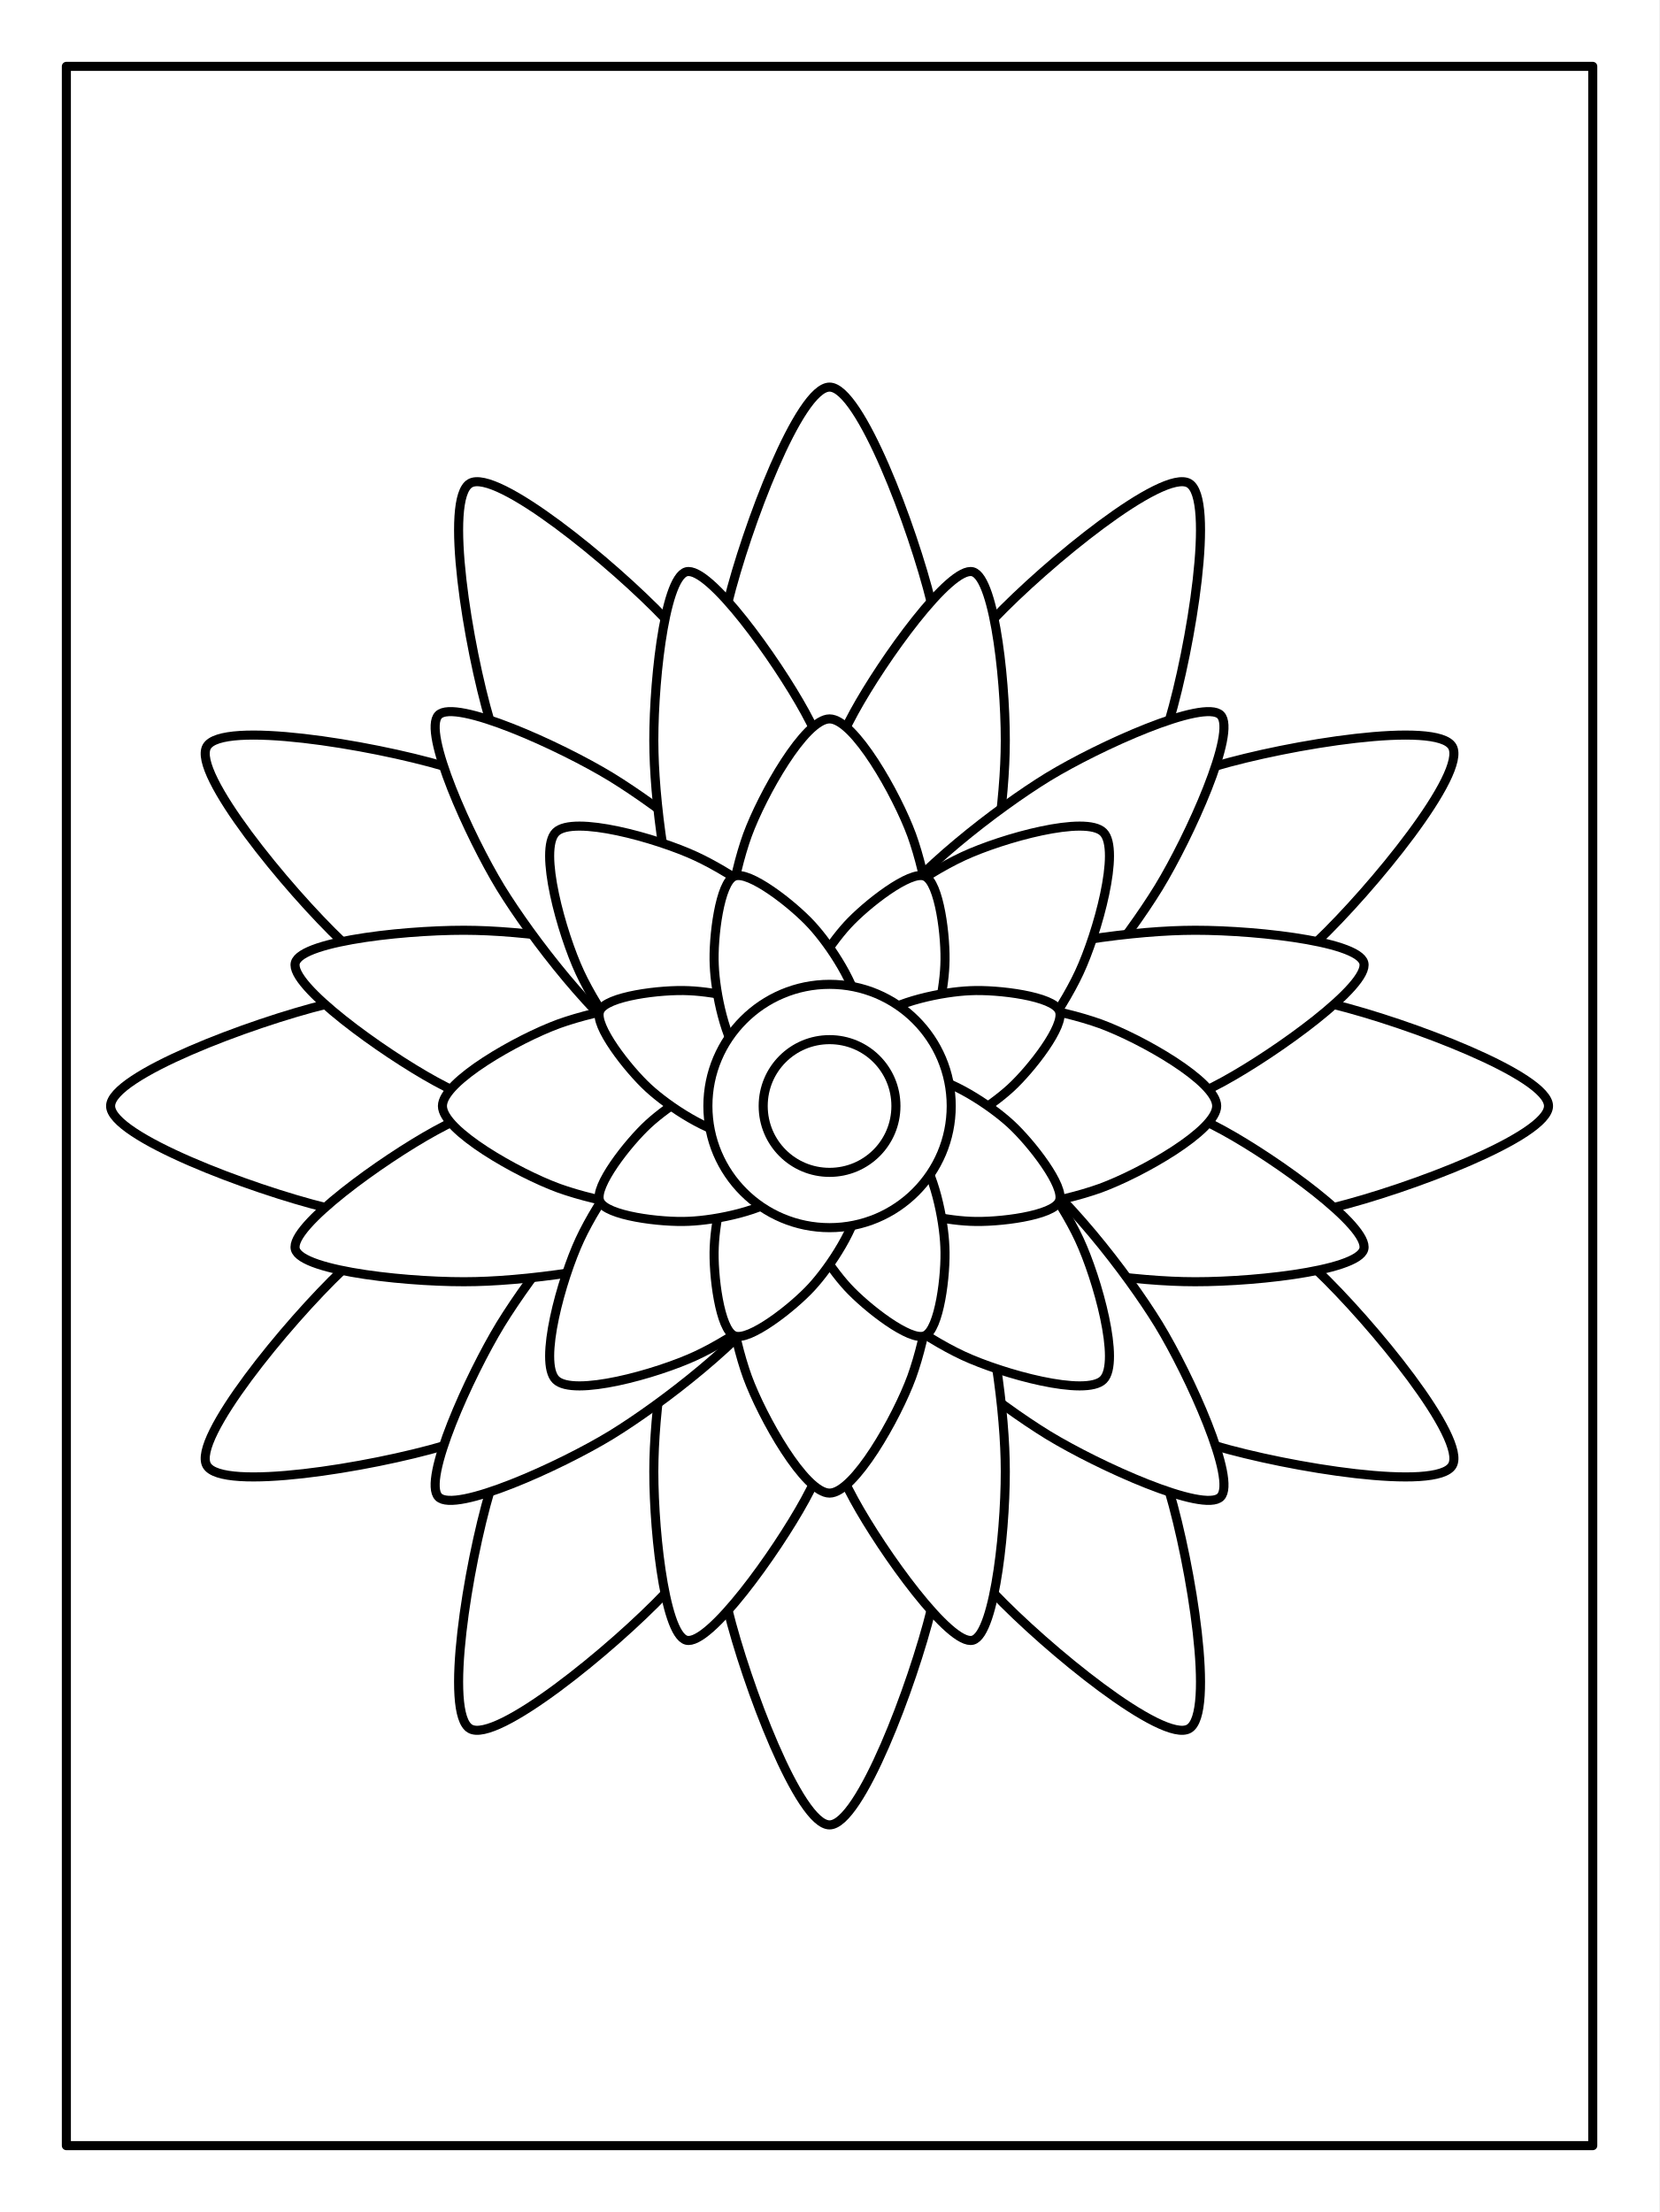
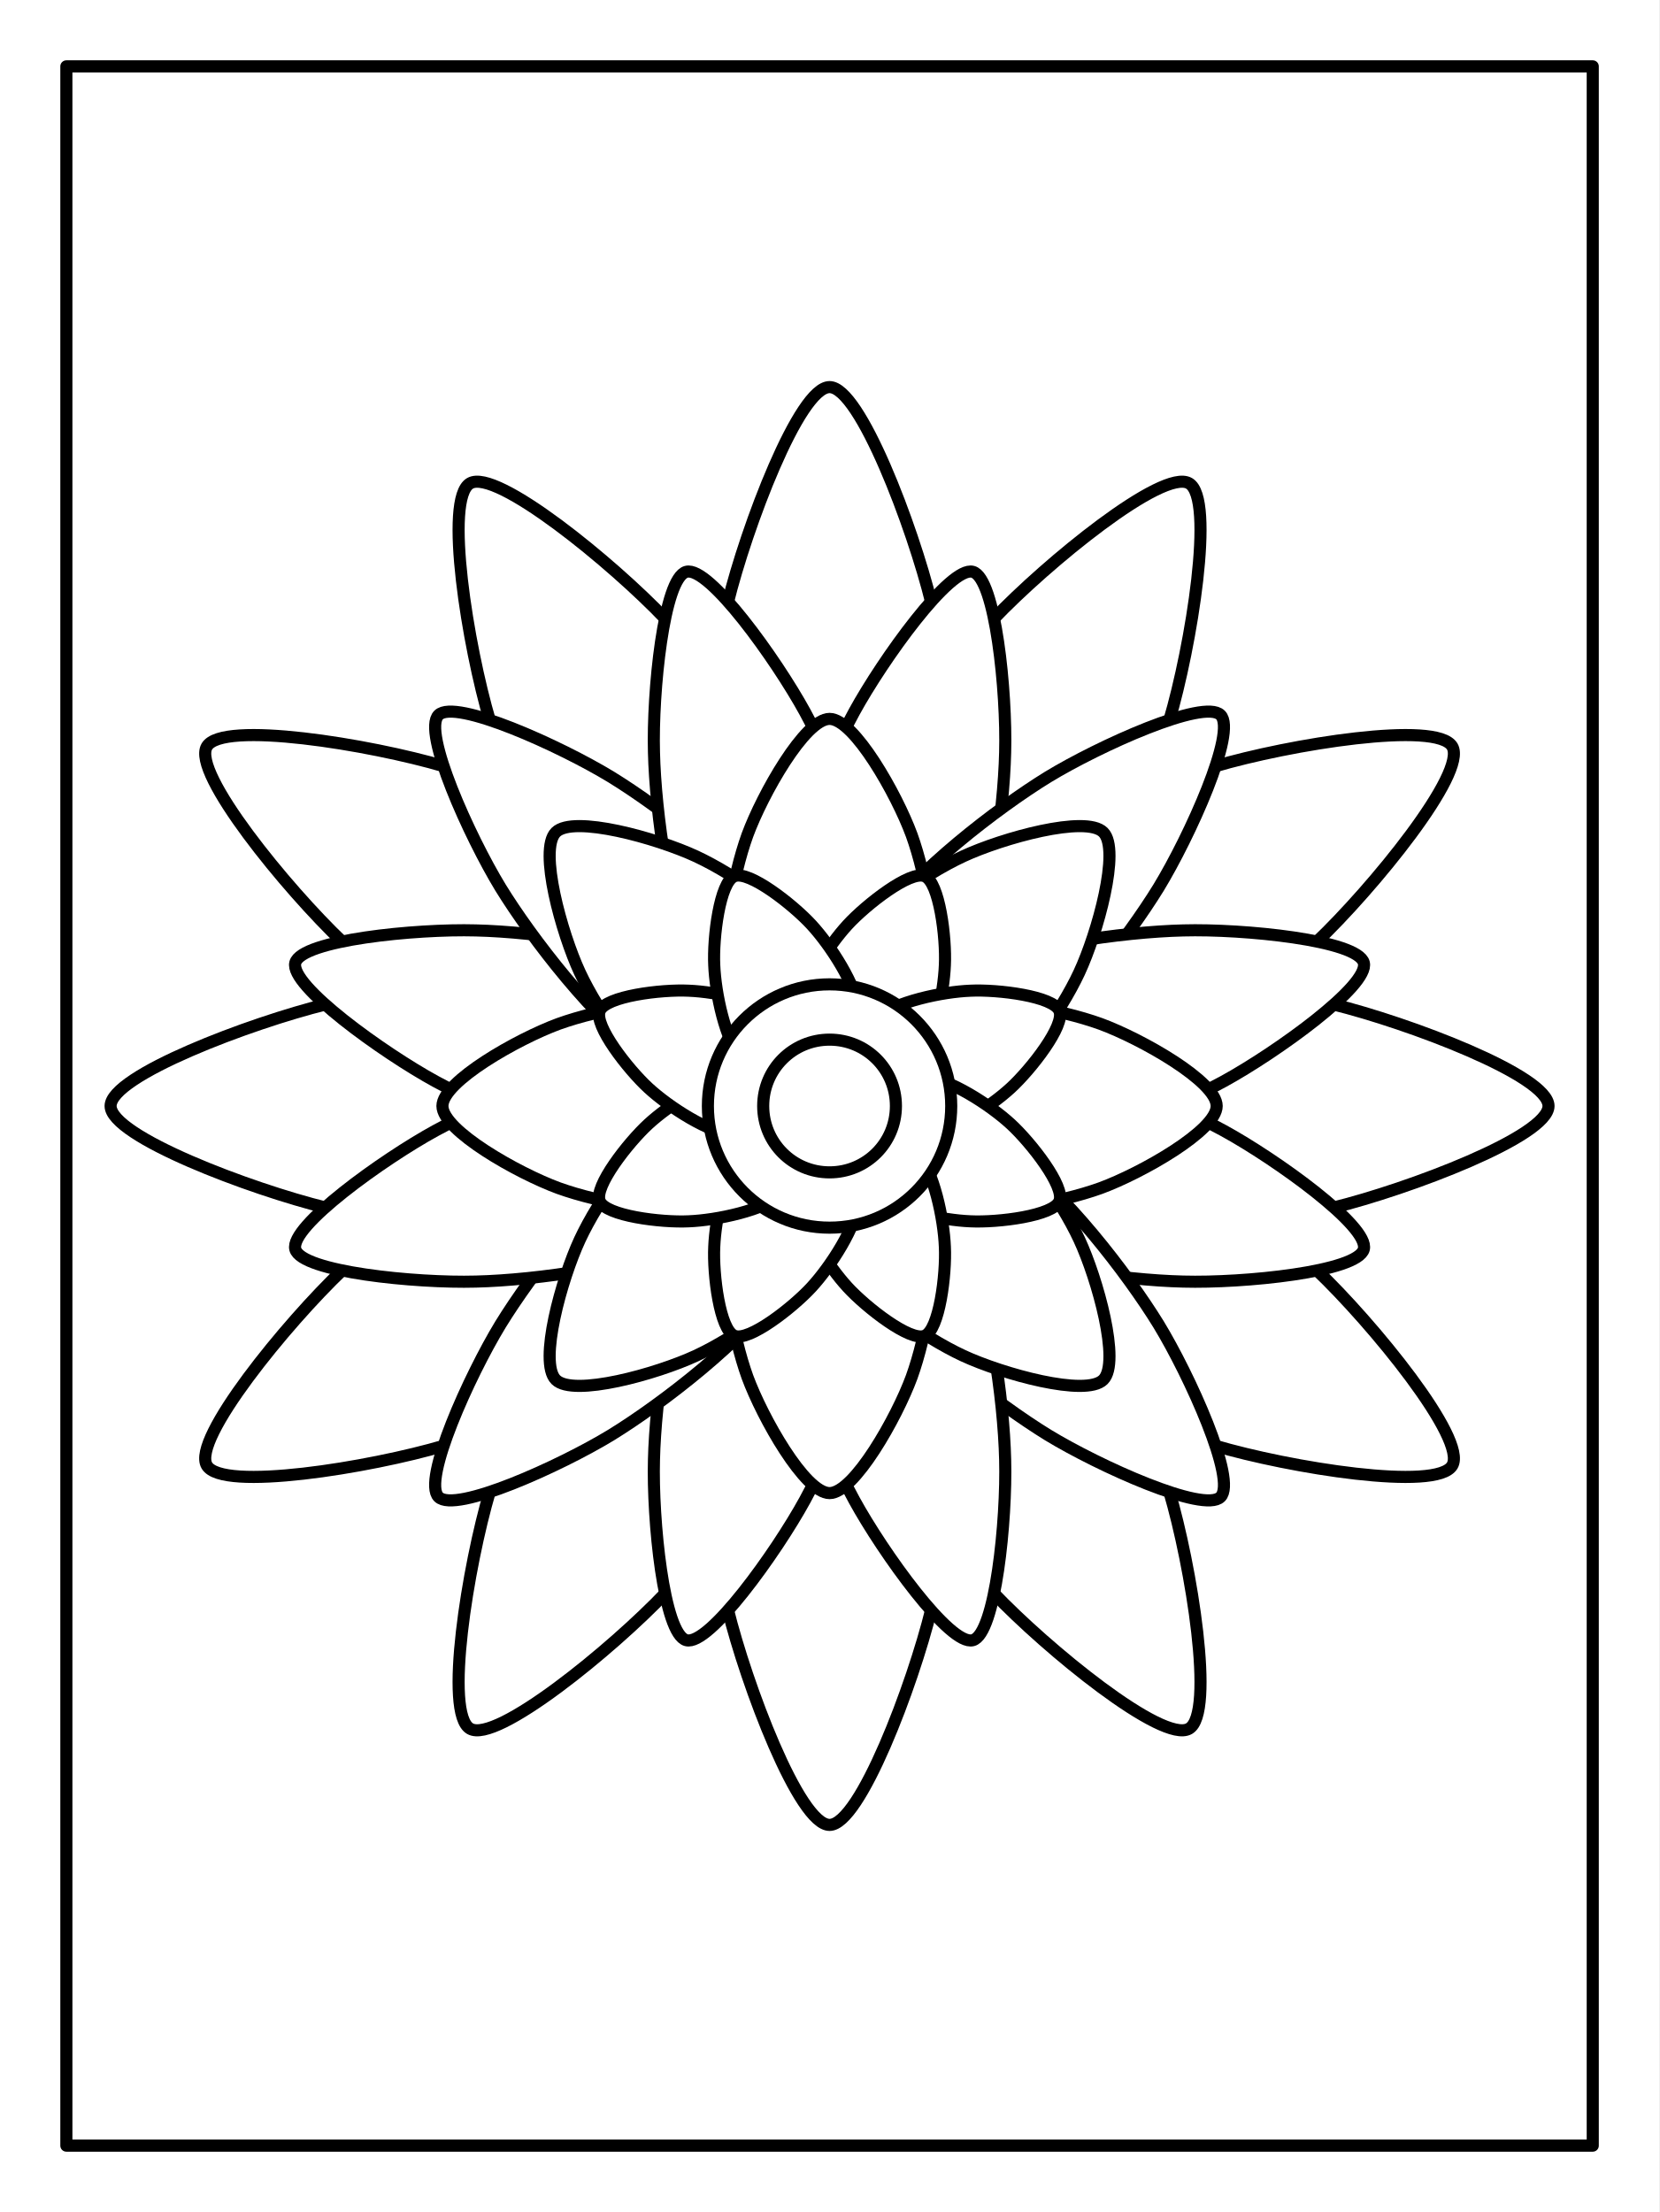
<svg xmlns="http://www.w3.org/2000/svg" version="1.1" viewBox="0 0 600 800" width="5.715in" height="7.62in" role="img" aria-label="The Lotus Medallion, a picture to color">
  <rect width="600" height="800" fill="#fff" />
-   <g transform="translate(0 0) scale(1)" fill="#fff" data-bw="white" stroke="#000" stroke-width="3.281" stroke-linecap="round" stroke-linejoin="round">
+   <g transform="translate(0 0) scale(1)" fill="#fff" data-bw="white" stroke="#000" stroke-width="4.374" stroke-linecap="round" stroke-linejoin="round">
    <path d="M24 24 L576 24 L576 776 L24 776 Z" />
    <path d="M300 400 C313.2 400 338.6 349.3 344.1 322 C349.6 294.7 343.4 245.3 336.8 218 C330.1 190.7 311 140 300 140 C289 140 269.9 190.7 263.2 218 C256.6 245.3 250.4 294.7 255.9 322 C261.4 349.3 286.8 400 300 400 Z" />
    <path d="M300 400 C311.5 406.6 358.8 375.4 377.2 354.5 C395.6 333.6 414.9 287.7 422.8 260.8 C430.8 233.8 439.5 180.3 430 174.8 C420.5 169.3 378.5 203.7 359.2 224 C339.8 244.3 309.7 284 300.8 310.4 C291.9 336.8 288.5 393.4 300 400 Z" />
    <path d="M300 400 C306.6 411.5 363.2 408.1 389.6 399.2 C416 390.3 455.7 360.2 476 340.8 C496.3 321.5 530.7 279.5 525.2 270 C519.7 260.5 466.2 269.2 439.2 277.2 C412.3 285.1 366.4 304.4 345.5 322.8 C324.6 341.2 293.4 388.5 300 400 Z" />
    <path d="M300 400 C300 413.2 350.7 438.6 378 444.1 C405.3 449.6 454.7 443.4 482 436.8 C509.3 430.1 560 411 560 400 C560 389 509.3 369.9 482 363.2 C454.7 356.6 405.3 350.4 378 355.9 C350.7 361.4 300 386.8 300 400 Z" />
    <path d="M300 400 C293.4 411.5 324.6 458.8 345.5 477.2 C366.4 495.6 412.3 514.9 439.2 522.8 C466.2 530.8 519.7 539.5 525.2 530 C530.7 520.5 496.3 478.5 476 459.2 C455.7 439.8 416 409.7 389.6 400.8 C363.2 391.9 306.6 388.5 300 400 Z" />
    <path d="M300 400 C288.5 406.6 291.9 463.2 300.8 489.6 C309.7 516 339.8 555.7 359.2 576 C378.5 596.3 420.5 630.7 430 625.2 C439.5 619.7 430.8 566.2 422.8 539.2 C414.9 512.3 395.6 466.4 377.2 445.5 C358.8 424.6 311.5 393.4 300 400 Z" />
    <path d="M300 400 C286.8 400 261.4 450.7 255.9 478 C250.4 505.3 256.6 554.7 263.2 582 C269.9 609.3 289 660 300 660 C311 660 330.1 609.3 336.8 582 C343.4 554.7 349.6 505.3 344.1 478 C338.6 450.7 313.2 400 300 400 Z" />
    <path d="M300 400 C288.5 393.4 241.2 424.6 222.8 445.5 C204.4 466.4 185.1 512.3 177.2 539.2 C169.2 566.2 160.5 619.7 170 625.2 C179.5 630.7 221.5 596.3 240.8 576 C260.2 555.7 290.3 516 299.2 489.6 C308.1 463.2 311.5 406.6 300 400 Z" />
    <path d="M300 400 C293.4 388.5 236.8 391.9 210.4 400.8 C184 409.7 144.3 439.8 124 459.2 C103.7 478.5 69.3 520.5 74.8 530 C80.3 539.5 133.8 530.8 160.8 522.8 C187.7 514.9 233.6 495.6 254.5 477.2 C275.4 458.8 306.6 411.5 300 400 Z" />
    <path d="M300 400 C300 386.8 249.3 361.4 222 355.9 C194.7 350.4 145.3 356.6 118 363.2 C90.7 369.9 40 389 40 400 C40 411 90.7 430.1 118 436.8 C145.3 443.4 194.7 449.6 222 444.1 C249.3 438.6 300 413.2 300 400 Z" />
    <path d="M300 400 C306.6 388.5 275.4 341.2 254.5 322.8 C233.6 304.4 187.7 285.1 160.8 277.2 C133.8 269.2 80.3 260.5 74.8 270 C69.3 279.5 103.7 321.5 124 340.8 C144.3 360.2 184 390.3 210.4 399.2 C236.8 408.1 293.4 411.5 300 400 Z" />
    <path d="M300 400 C311.5 393.4 308.1 336.8 299.2 310.4 C290.3 284 260.2 244.3 240.8 224 C221.5 203.7 179.5 169.3 170 174.8 C160.5 180.3 169.2 233.8 177.2 260.8 C185.1 287.7 204.4 333.6 222.8 354.5 C241.2 375.4 288.5 406.6 300 400 Z" />
    <path d="M300 400 C309.8 402.6 338.8 370 348.3 350.8 C357.8 331.6 363 293.7 363.5 272.1 C364.1 250.5 360 209 351.8 206.8 C343.6 204.6 319.3 238.5 308.9 257.5 C298.6 276.4 284.1 311.9 282.8 333.3 C281.4 354.6 290.2 397.4 300 400 Z" />
    <path d="M300 400 C307.2 407.2 348.6 393.4 366.4 381.6 C384.3 369.7 407.7 339.4 419 321 C430.2 302.6 447.4 264.6 441.4 258.6 C435.4 252.6 397.4 269.8 379 281 C360.6 292.3 330.3 315.7 318.4 333.6 C306.6 351.4 292.8 392.8 300 400 Z" />
    <path d="M300 400 C302.6 409.8 345.4 418.6 366.7 417.2 C388.1 415.9 423.6 401.4 442.5 391.1 C461.5 380.7 495.4 356.4 493.2 348.2 C491 340 449.5 335.9 427.9 336.5 C406.3 337 368.4 342.2 349.2 351.7 C330 361.2 297.4 390.2 300 400 Z" />
    <path d="M300 400 C297.4 409.8 330 438.8 349.2 448.3 C368.4 457.8 406.3 463 427.9 463.5 C449.5 464.1 491 460 493.2 451.8 C495.4 443.6 461.5 419.3 442.5 408.9 C423.6 398.6 388.1 384.1 366.7 382.8 C345.4 381.4 302.6 390.2 300 400 Z" />
    <path d="M300 400 C292.8 407.2 306.6 448.6 318.4 466.4 C330.3 484.3 360.6 507.7 379 519 C397.4 530.2 435.4 547.4 441.4 541.4 C447.4 535.4 430.2 497.4 419 479 C407.7 460.6 384.3 430.3 366.4 418.4 C348.6 406.6 307.2 392.8 300 400 Z" />
    <path d="M300 400 C290.2 402.6 281.4 445.4 282.8 466.7 C284.1 488.1 298.6 523.6 308.9 542.5 C319.3 561.5 343.6 595.4 351.8 593.2 C360 591 364.1 549.5 363.5 527.9 C363 506.3 357.8 468.4 348.3 449.2 C338.8 430 309.8 397.4 300 400 Z" />
    <path d="M300 400 C290.2 397.4 261.2 430 251.7 449.2 C242.2 468.4 237 506.3 236.5 527.9 C235.9 549.5 240 591 248.2 593.2 C256.4 595.4 280.7 561.5 291.1 542.5 C301.4 523.6 315.9 488.1 317.2 466.7 C318.6 445.4 309.8 402.6 300 400 Z" />
    <path d="M300 400 C292.8 392.8 251.4 406.6 233.6 418.4 C215.7 430.3 192.3 460.6 181 479 C169.8 497.4 152.6 535.4 158.6 541.4 C164.6 547.4 202.6 530.2 221 519 C239.4 507.7 269.7 484.3 281.6 466.4 C293.4 448.6 307.2 407.2 300 400 Z" />
    <path d="M300 400 C297.4 390.2 254.6 381.4 233.3 382.8 C211.9 384.1 176.4 398.6 157.5 408.9 C138.5 419.3 104.6 443.6 106.8 451.8 C109 460 150.5 464.1 172.1 463.5 C193.7 463 231.6 457.8 250.8 448.3 C270 438.8 302.6 409.8 300 400 Z" />
    <path d="M300 400 C302.6 390.2 270 361.2 250.8 351.7 C231.6 342.2 193.7 337 172.1 336.5 C150.5 335.9 109 340 106.8 348.2 C104.6 356.4 138.5 380.7 157.5 391.1 C176.4 401.4 211.9 415.9 233.3 417.2 C254.6 418.6 297.4 409.8 300 400 Z" />
    <path d="M300 400 C307.2 392.8 293.4 351.4 281.6 333.6 C269.7 315.7 239.4 292.3 221 281 C202.6 269.8 164.6 252.6 158.6 258.6 C152.6 264.6 169.8 302.6 181 321 C192.3 339.4 215.7 369.7 233.6 381.6 C251.4 393.4 292.8 407.2 300 400 Z" />
    <path d="M300 400 C309.8 397.4 318.6 354.6 317.2 333.3 C315.9 311.9 301.4 276.4 291.1 257.5 C280.7 238.5 256.4 204.6 248.2 206.8 C240 209 235.9 250.5 236.5 272.1 C237 293.7 242.2 331.6 251.7 350.8 C261.2 370 290.2 402.6 300 400 Z" />
    <path d="M300 400 C310.7 400 331.2 372.7 335.6 358 C340.1 343.3 335 316.7 329.7 302 C324.3 287.3 308.9 260 300 260 C291.1 260 275.7 287.3 270.3 302 C265 316.7 259.9 343.3 264.4 358 C268.8 372.7 289.3 400 300 400 Z" />
    <path d="M300 400 C307.6 407.6 341.3 402.7 354.9 395.5 C368.4 388.2 383.7 365.9 390.3 351.7 C396.9 337.5 405.3 307.3 399 301 C392.7 294.7 362.5 303.1 348.3 309.7 C334.1 316.3 311.8 331.6 304.5 345.1 C297.3 358.7 292.4 392.4 300 400 Z" />
    <path d="M300 400 C300 410.7 327.3 431.2 342 435.6 C356.7 440.1 383.3 435 398 429.7 C412.7 424.3 440 408.9 440 400 C440 391.1 412.7 375.7 398 370.3 C383.3 365 356.7 359.9 342 364.4 C327.3 368.8 300 389.3 300 400 Z" />
    <path d="M300 400 C292.4 407.6 297.3 441.3 304.5 454.9 C311.8 468.4 334.1 483.7 348.3 490.3 C362.5 496.9 392.7 505.3 399 499 C405.3 492.7 396.9 462.5 390.3 448.3 C383.7 434.1 368.4 411.8 354.9 404.5 C341.3 397.3 307.6 392.4 300 400 Z" />
    <path d="M300 400 C289.3 400 268.8 427.3 264.4 442 C259.9 456.7 265 483.3 270.3 498 C275.7 512.7 291.1 540 300 540 C308.9 540 324.3 512.7 329.7 498 C335 483.3 340.1 456.7 335.6 442 C331.2 427.3 310.7 400 300 400 Z" />
    <path d="M300 400 C292.4 392.4 258.7 397.3 245.1 404.5 C231.6 411.8 216.3 434.1 209.7 448.3 C203.1 462.5 194.7 492.7 201 499 C207.3 505.3 237.5 496.9 251.7 490.3 C265.9 483.7 288.2 468.4 295.5 454.9 C302.7 441.3 307.6 407.6 300 400 Z" />
    <path d="M300 400 C300 389.3 272.7 368.8 258 364.4 C243.3 359.9 216.7 365 202 370.3 C187.3 375.7 160 391.1 160 400 C160 408.9 187.3 424.3 202 429.7 C216.7 435 243.3 440.1 258 435.6 C272.7 431.2 300 410.7 300 400 Z" />
    <path d="M300 400 C307.6 392.4 302.7 358.7 295.5 345.1 C288.2 331.6 265.9 316.3 251.7 309.7 C237.5 303.1 207.3 294.7 201 301 C194.7 307.3 203.1 337.5 209.7 351.7 C216.3 365.9 231.6 388.2 245.1 395.5 C258.7 402.7 292.4 407.6 300 400 Z" />
    <path d="M300 400 C306.3 402.6 325.2 391.5 331.5 383.8 C337.8 376.2 341.3 359.1 341.7 349.1 C342.2 339.1 339.7 319 334.4 316.9 C329.2 314.7 313.3 327.1 306.5 334.5 C299.7 341.9 290.1 356.5 289.2 366.3 C288.2 376.1 293.7 397.4 300 400 Z" />
    <path d="M300 400 C302.6 406.3 323.9 411.8 333.7 410.8 C343.5 409.9 358.1 400.3 365.5 393.5 C372.9 386.7 385.3 370.8 383.1 365.6 C381 360.3 360.9 357.8 350.9 358.3 C340.9 358.7 323.8 362.2 316.2 368.5 C308.5 374.8 297.4 393.7 300 400 Z" />
    <path d="M300 400 C297.4 406.3 308.5 425.2 316.2 431.5 C323.8 437.8 340.9 441.3 350.9 441.7 C360.9 442.2 381 439.7 383.1 434.4 C385.3 429.2 372.9 413.3 365.5 406.5 C358.1 399.7 343.5 390.1 333.7 389.2 C323.9 388.2 302.6 393.7 300 400 Z" />
    <path d="M300 400 C293.7 402.6 288.2 423.9 289.2 433.7 C290.1 443.5 299.7 458.1 306.5 465.5 C313.3 472.9 329.2 485.3 334.4 483.1 C339.7 481 342.2 460.9 341.7 450.9 C341.3 440.9 337.8 423.8 331.5 416.2 C325.2 408.5 306.3 397.4 300 400 Z" />
    <path d="M300 400 C293.7 397.4 274.8 408.5 268.5 416.2 C262.2 423.8 258.7 440.9 258.3 450.9 C257.8 460.9 260.3 481 265.6 483.1 C270.8 485.3 286.7 472.9 293.5 465.5 C300.3 458.1 309.9 443.5 310.8 433.7 C311.8 423.9 306.3 402.6 300 400 Z" />
    <path d="M300 400 C297.4 393.7 276.1 388.2 266.3 389.2 C256.5 390.1 241.9 399.7 234.5 406.5 C227.1 413.3 214.7 429.2 216.9 434.4 C219 439.7 239.1 442.2 249.1 441.7 C259.1 441.3 276.2 437.8 283.8 431.5 C291.5 425.2 302.6 406.3 300 400 Z" />
    <path d="M300 400 C302.6 393.7 291.5 374.8 283.8 368.5 C276.2 362.2 259.1 358.7 249.1 358.3 C239.1 357.8 219 360.3 216.9 365.6 C214.7 370.8 227.1 386.7 234.5 393.5 C241.9 400.3 256.5 409.9 266.3 410.8 C276.1 411.8 297.4 406.3 300 400 Z" />
    <path d="M300 400 C306.3 397.4 311.8 376.1 310.8 366.3 C309.9 356.5 300.3 341.9 293.5 334.5 C286.7 327.1 270.8 314.7 265.6 316.9 C260.3 319 257.8 339.1 258.3 349.1 C258.7 359.1 262.2 376.2 268.5 383.8 C274.8 391.5 293.7 402.6 300 400 Z" />
    <path d="M344 400 C344 424.3 324.3 444 300 444 C275.7 444 256 424.3 256 400 C256 375.7 275.7 356 300 356 C324.3 356 344 375.7 344 400 Z" />
-     <path fill="none" stroke-width="3.281" d="M324 400 C324 413.3 313.3 424 300 424 C286.7 424 276 413.3 276 400 C276 386.7 286.7 376 300 376 C313.3 376 324 386.7 324 400 Z" />
+     <path fill="none" stroke-width="4.374" d="M324 400 C324 413.3 313.3 424 300 424 C286.7 424 276 413.3 276 400 C276 386.7 286.7 376 300 376 C313.3 376 324 386.7 324 400 Z" />
  </g>
</svg>
